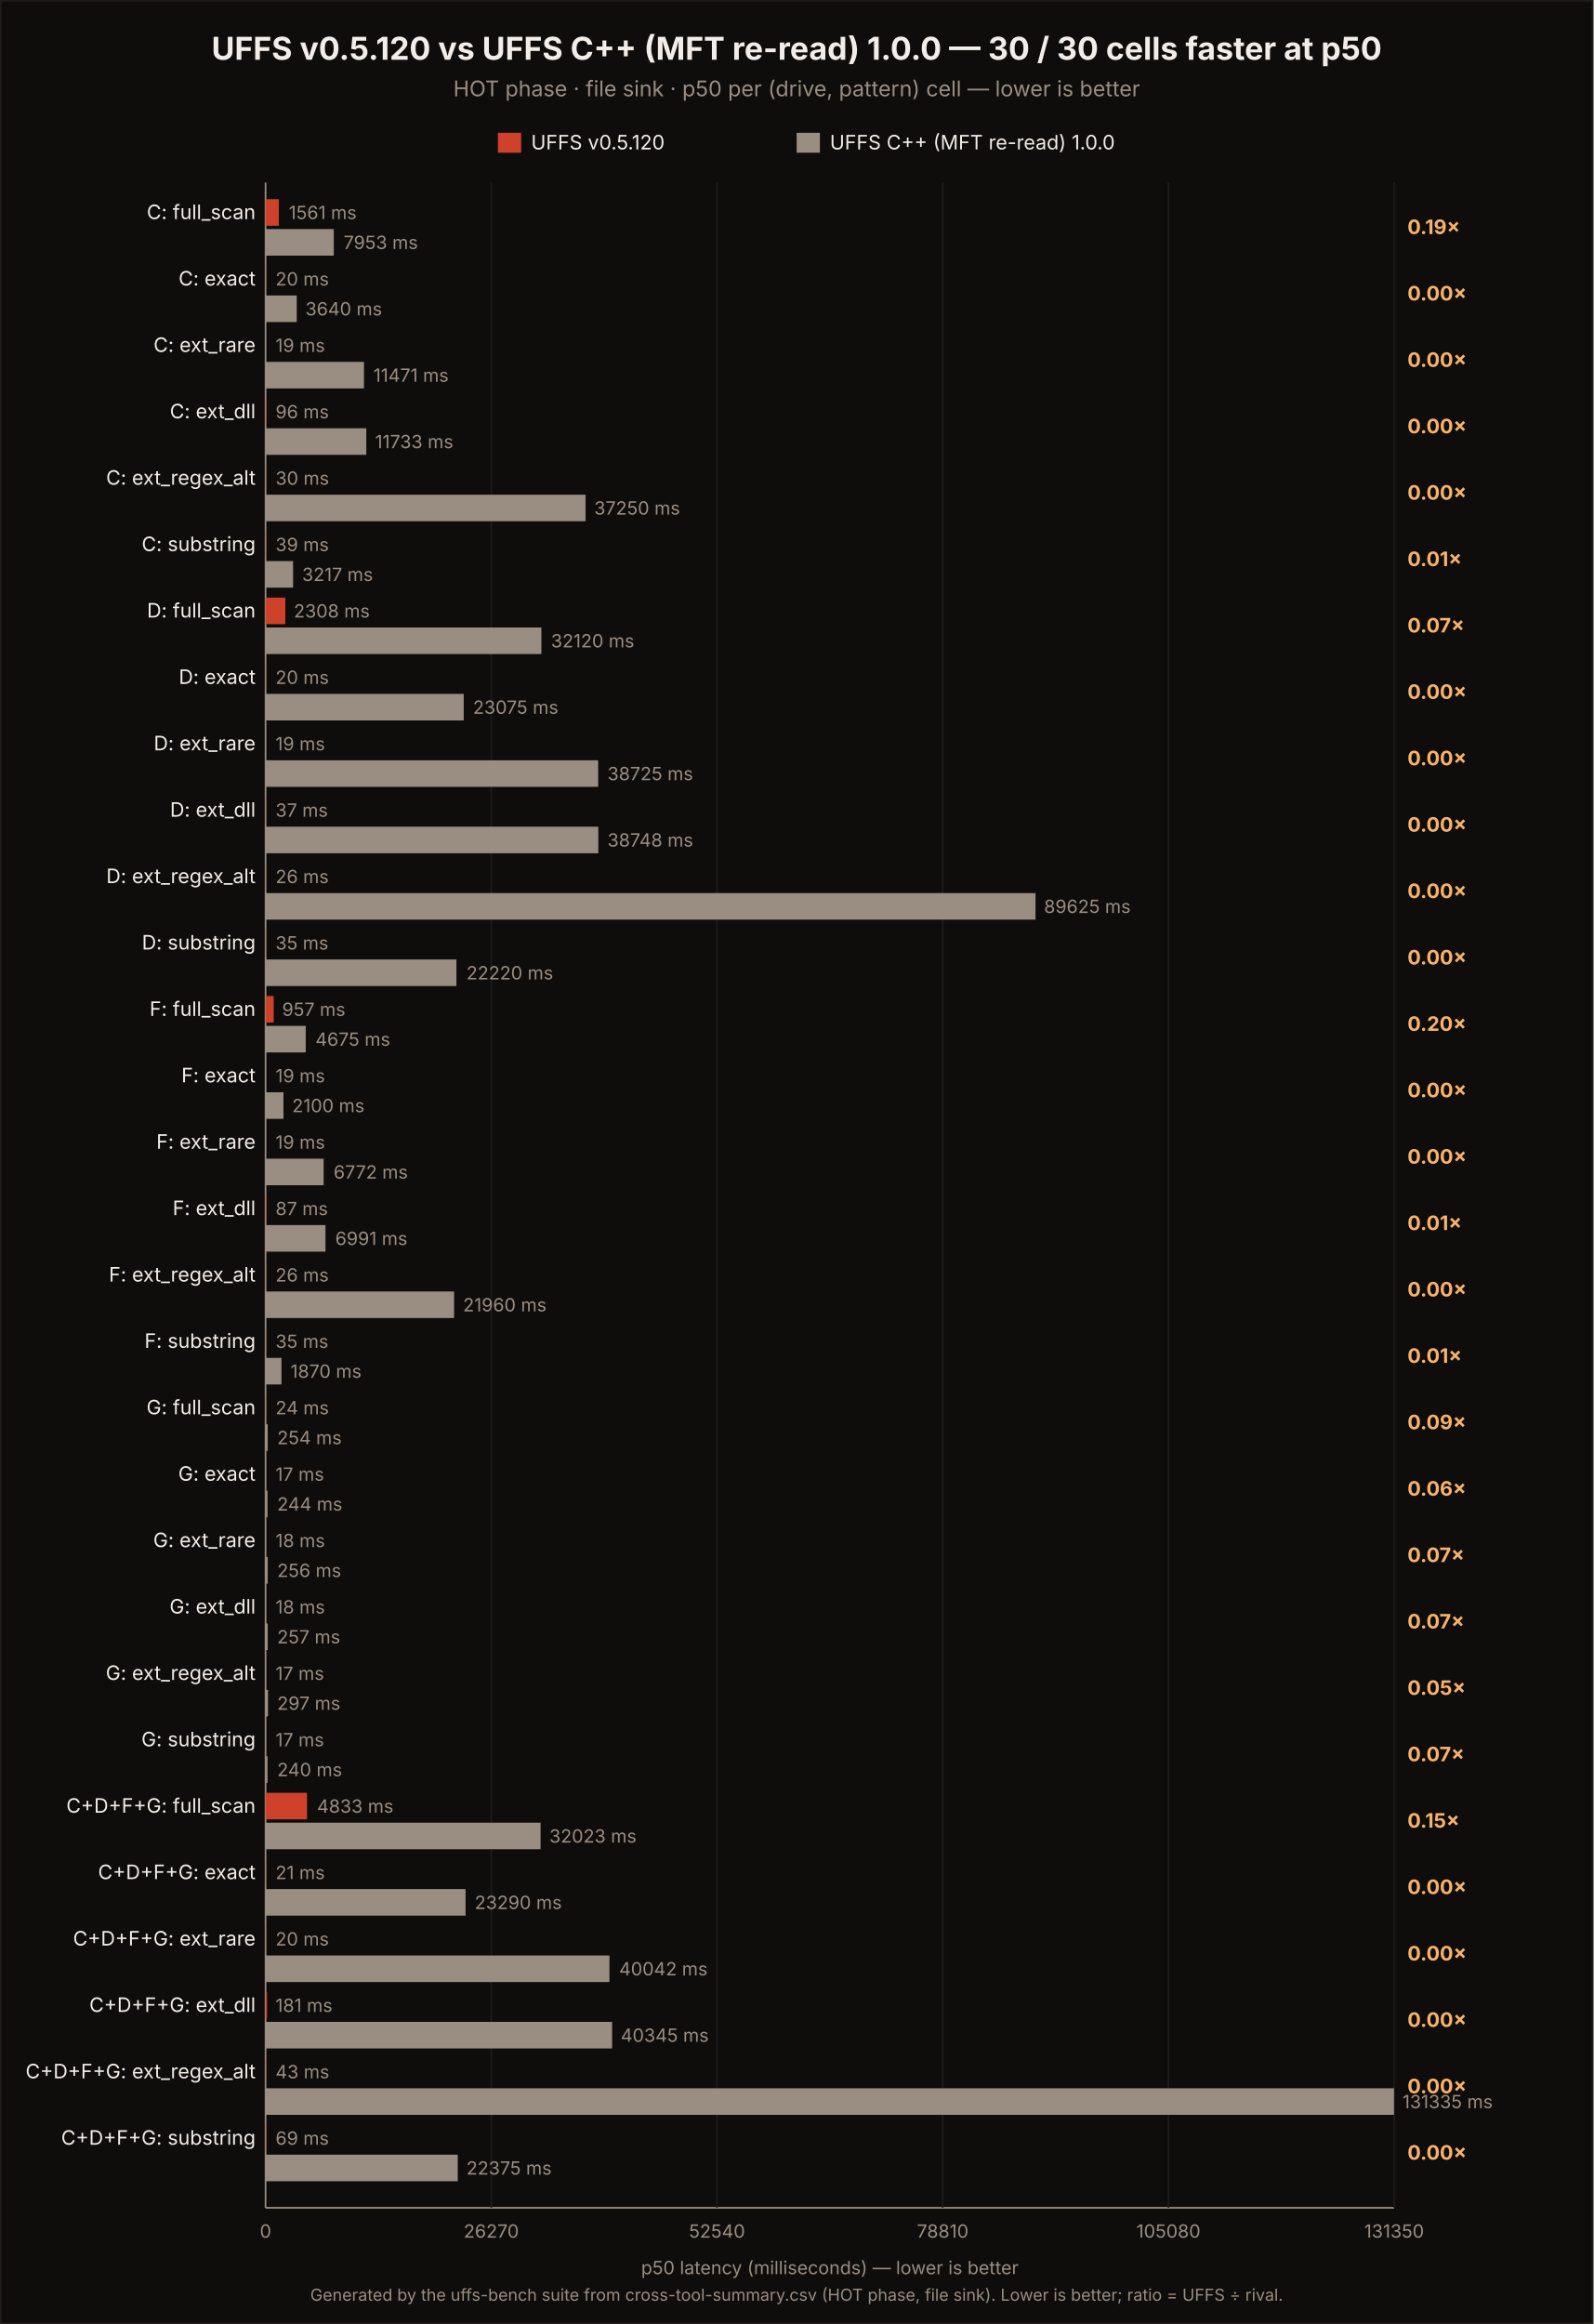
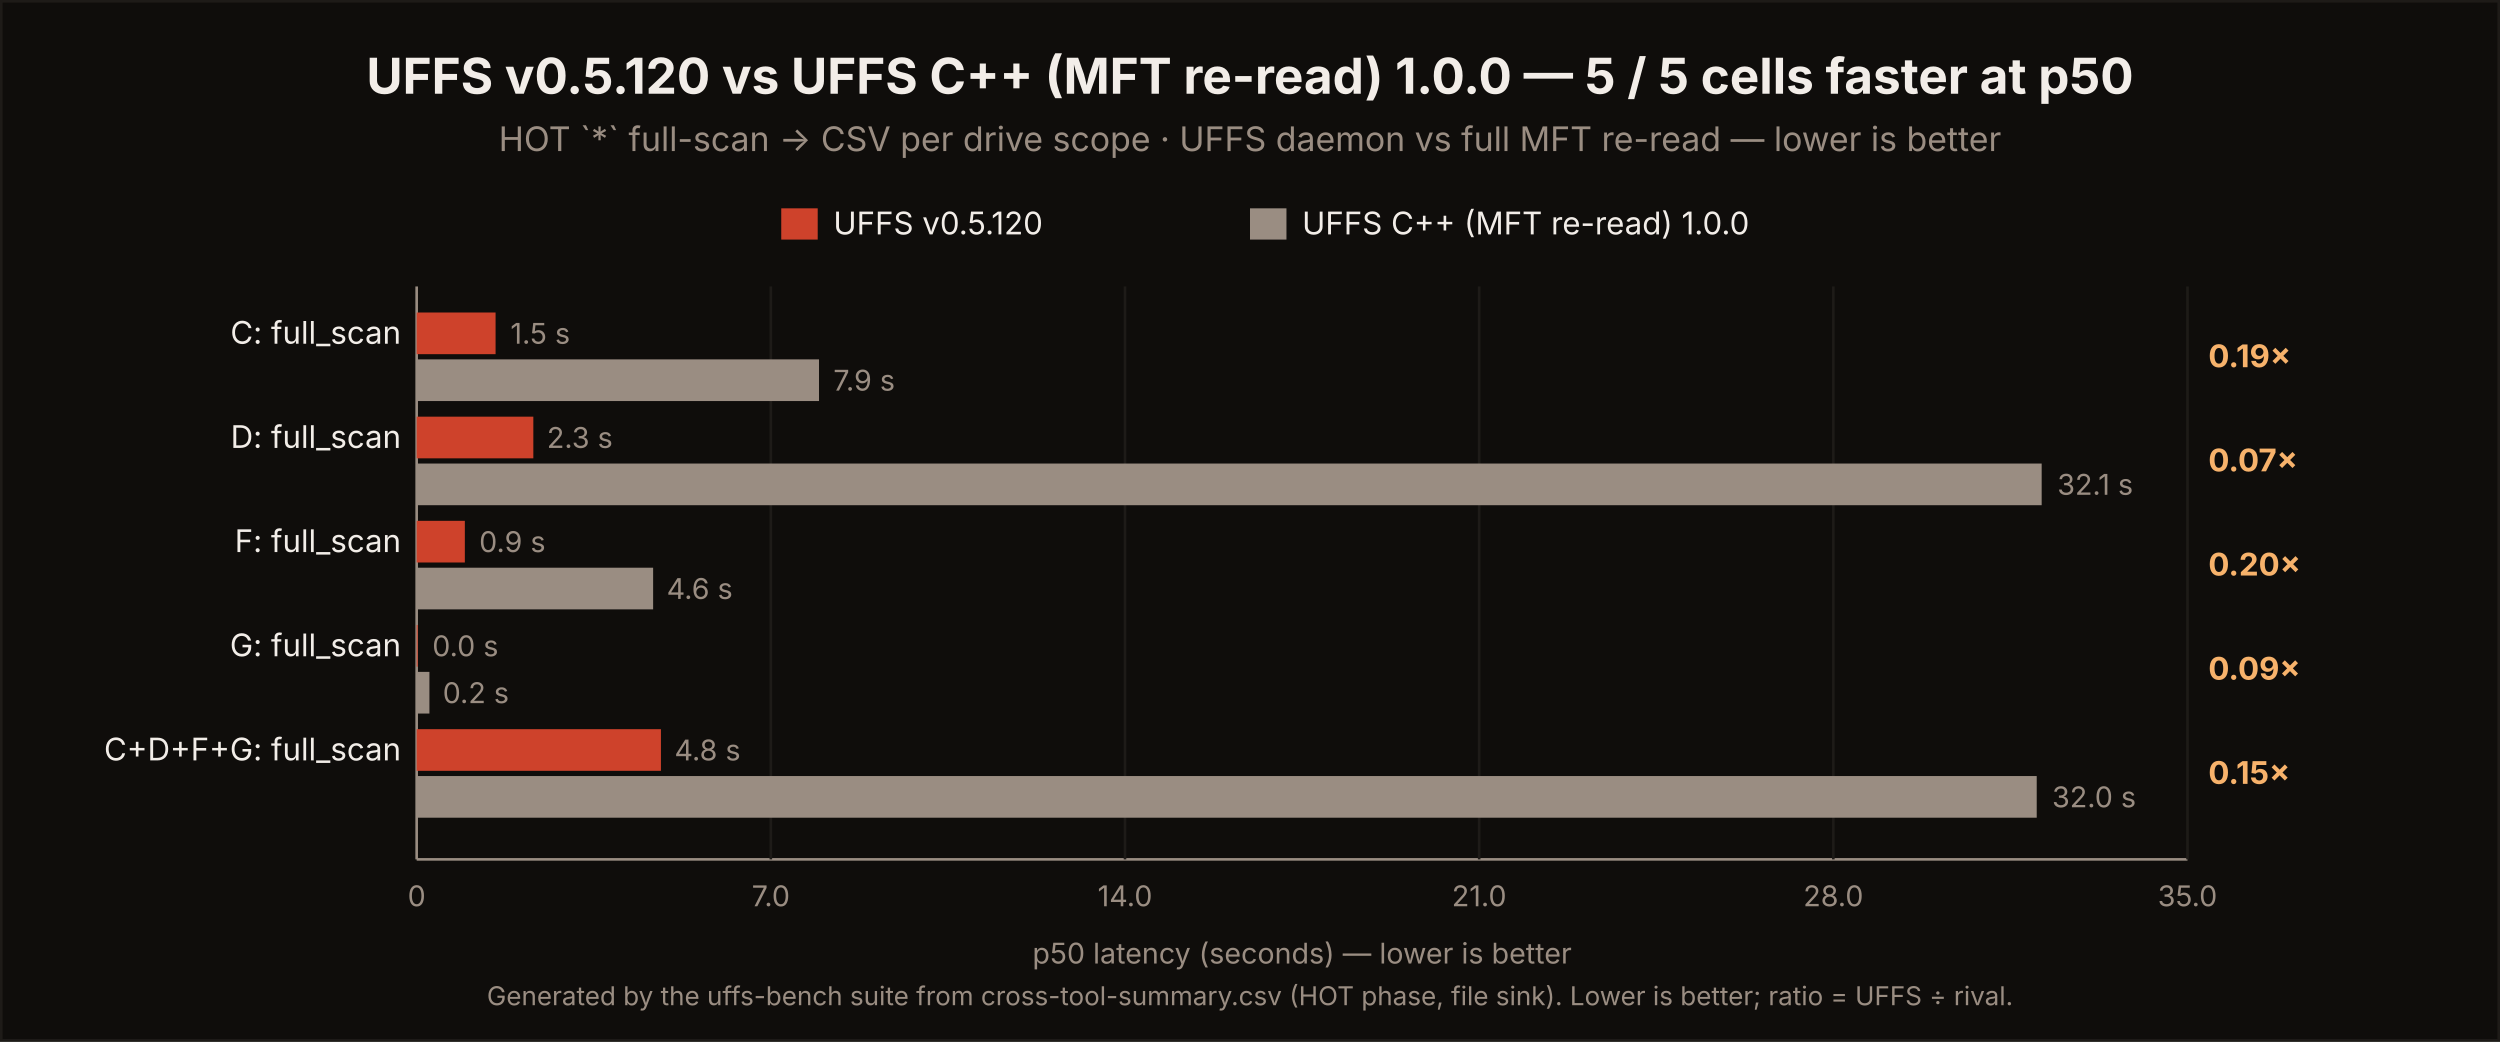
- <svg xmlns="http://www.w3.org/2000/svg" viewBox="0 0 960 1400" font-family="Inter, -apple-system, BlinkMacSystemFont, 'Segoe UI', Roboto, Helvetica, Arial, sans-serif" role="img" aria-label="Horizontal bar chart: UFFS v0.5.120 vs UFFS C++ (MFT re-read) 1.0.0 — 30 / 30 cells faster at p50">
-   <rect x="0" y="0" width="960" height="1400" fill="#0F0D0B" />
-   <rect x="0.5" y="0.5" width="959" height="1399" fill="none" stroke="#1E1B18" stroke-width="1" />
-   <text x="480" y="36" text-anchor="middle" font-size="19" font-weight="700" fill="#F2EDE8">UFFS v0.5.120 vs UFFS C++ (MFT re-read) 1.0.0 — 30 / 30 cells faster at p50</text>
-   <text x="480" y="58" text-anchor="middle" font-size="13" fill="#9A8D82">HOT phase · file sink · p50 per (drive, pattern) cell — lower is better</text>
+ <svg xmlns="http://www.w3.org/2000/svg" viewBox="0 0 960 400" font-family="Inter, -apple-system, BlinkMacSystemFont, 'Segoe UI', Roboto, Helvetica, Arial, sans-serif" role="img" aria-label="Horizontal bar chart: UFFS v0.5.120 vs UFFS C++ (MFT re-read) 1.0.0 — 5 / 5 cells faster at p50">
+   <rect x="0" y="0" width="960" height="400" fill="#0F0D0B" />
+   <rect x="0.5" y="0.5" width="959" height="399" fill="none" stroke="#1E1B18" stroke-width="1" />
+   <text x="480" y="36" text-anchor="middle" font-size="19" font-weight="700" fill="#F2EDE8">UFFS v0.5.120 vs UFFS C++ (MFT re-read) 1.0.0 — 5 / 5 cells faster at p50</text>
+   <text x="480" y="58" text-anchor="middle" font-size="13" fill="#9A8D82">HOT `*` full-scan → CSV per drive scope · UFFS daemon vs full MFT re-read — lower is better</text>
  <g transform="translate(300, 78)" font-size="12" fill="#F2EDE8">
    <rect x="0" y="2" width="14" height="12" fill="#CE422B" />
    <text x="20" y="12">UFFS v0.5.120</text>
    <rect x="180" y="2" width="14" height="12" fill="#9A8D82" />
    <text x="200" y="12">UFFS C++ (MFT re-read) 1.0.0</text>
  </g>
  <g font-size="11" fill="#9A8D82">
-     <line x1="160" y1="110" x2="160" y2="1330" stroke="#9A8D82" stroke-width="1" />
-     <line x1="160" y1="1330" x2="840" y2="1330" stroke="#9A8D82" stroke-width="1" />
-     <text x="160" y="1348" text-anchor="middle">0</text>
-     <line x1="296" y1="110" x2="296" y2="1330" stroke="#1E1B18" stroke-width="1" />
-     <text x="296" y="1348" text-anchor="middle">26270</text>
-     <line x1="432" y1="110" x2="432" y2="1330" stroke="#1E1B18" stroke-width="1" />
-     <text x="432" y="1348" text-anchor="middle">52540</text>
-     <line x1="568" y1="110" x2="568" y2="1330" stroke="#1E1B18" stroke-width="1" />
-     <text x="568" y="1348" text-anchor="middle">78810</text>
-     <line x1="704" y1="110" x2="704" y2="1330" stroke="#1E1B18" stroke-width="1" />
-     <text x="704" y="1348" text-anchor="middle">105080</text>
-     <line x1="840" y1="110" x2="840" y2="1330" stroke="#1E1B18" stroke-width="1" />
-     <text x="840" y="1348" text-anchor="middle">131350</text>
-     <text x="500" y="1370" text-anchor="middle" font-size="11" fill="#9A8D82">p50 latency (milliseconds) — lower is better</text>
+     <line x1="160" y1="110" x2="160" y2="330" stroke="#9A8D82" stroke-width="1" />
+     <line x1="160" y1="330" x2="840" y2="330" stroke="#9A8D82" stroke-width="1" />
+     <text x="160" y="348" text-anchor="middle">0</text>
+     <line x1="296" y1="110" x2="296" y2="330" stroke="#1E1B18" stroke-width="1" />
+     <text x="296" y="348" text-anchor="middle">7.0</text>
+     <line x1="432" y1="110" x2="432" y2="330" stroke="#1E1B18" stroke-width="1" />
+     <text x="432" y="348" text-anchor="middle">14.0</text>
+     <line x1="568" y1="110" x2="568" y2="330" stroke="#1E1B18" stroke-width="1" />
+     <text x="568" y="348" text-anchor="middle">21.0</text>
+     <line x1="704" y1="110" x2="704" y2="330" stroke="#1E1B18" stroke-width="1" />
+     <text x="704" y="348" text-anchor="middle">28.0</text>
+     <line x1="840" y1="110" x2="840" y2="330" stroke="#1E1B18" stroke-width="1" />
+     <text x="840" y="348" text-anchor="middle">35.0</text>
+     <text x="500" y="370" text-anchor="middle" font-size="11" fill="#9A8D82">p50 latency (seconds) — lower is better</text>
  </g>
  <g font-size="12" fill="#F2EDE8">
    <text x="154" y="132" text-anchor="end">C: full_scan</text>
-     <rect x="160" y="120" width="8.0" height="16" fill="#CE422B" />
-     <rect x="160" y="138" width="41.1" height="16" fill="#9A8D82" />
-     <text x="174" y="132" font-size="11" fill="#9A8D82">1561 ms</text>
-     <text x="207" y="150" font-size="11" fill="#9A8D82">7953 ms</text>
+     <rect x="160" y="120" width="30.3" height="16" fill="#CE422B" />
+     <rect x="160" y="138" width="154.5" height="16" fill="#9A8D82" />
+     <text x="196" y="132" font-size="11" fill="#9A8D82">1.5 s</text>
+     <text x="320" y="150" font-size="11" fill="#9A8D82">7.9 s</text>
    <text x="848" y="141" font-size="12" font-weight="700" fill="#F7B26B">0.19×</text>
  </g>
  <g font-size="12" fill="#F2EDE8">
-     <text x="154" y="172" text-anchor="end">C: exact</text>
-     <rect x="160" y="160" width="0.1" height="16" fill="#CE422B" />
-     <rect x="160" y="178" width="18.8" height="16" fill="#9A8D82" />
-     <text x="166" y="172" font-size="11" fill="#9A8D82">20 ms</text>
-     <text x="184" y="190" font-size="11" fill="#9A8D82">3640 ms</text>
-     <text x="848" y="181" font-size="12" font-weight="700" fill="#F7B26B">0.00×</text>
+     <text x="154" y="172" text-anchor="end">D: full_scan</text>
+     <rect x="160" y="160" width="44.8" height="16" fill="#CE422B" />
+     <rect x="160" y="178" width="624.0" height="16" fill="#9A8D82" />
+     <text x="210" y="172" font-size="11" fill="#9A8D82">2.3 s</text>
+     <text x="790" y="190" font-size="11" fill="#9A8D82">32.1 s</text>
+     <text x="848" y="181" font-size="12" font-weight="700" fill="#F7B26B">0.07×</text>
  </g>
  <g font-size="12" fill="#F2EDE8">
-     <text x="154" y="212" text-anchor="end">C: ext_rare</text>
-     <rect x="160" y="200" width="0.0" height="16" fill="#CE422B" />
-     <rect x="160" y="218" width="59.3" height="16" fill="#9A8D82" />
-     <text x="166" y="212" font-size="11" fill="#9A8D82">19 ms</text>
-     <text x="225" y="230" font-size="11" fill="#9A8D82">11471 ms</text>
-     <text x="848" y="221" font-size="12" font-weight="700" fill="#F7B26B">0.00×</text>
+     <text x="154" y="212" text-anchor="end">F: full_scan</text>
+     <rect x="160" y="200" width="18.5" height="16" fill="#CE422B" />
+     <rect x="160" y="218" width="90.8" height="16" fill="#9A8D82" />
+     <text x="184" y="212" font-size="11" fill="#9A8D82">0.9 s</text>
+     <text x="256" y="230" font-size="11" fill="#9A8D82">4.6 s</text>
+     <text x="848" y="221" font-size="12" font-weight="700" fill="#F7B26B">0.20×</text>
  </g>
  <g font-size="12" fill="#F2EDE8">
-     <text x="154" y="252" text-anchor="end">C: ext_dll</text>
+     <text x="154" y="252" text-anchor="end">G: full_scan</text>
    <rect x="160" y="240" width="0.4" height="16" fill="#CE422B" />
-     <rect x="160" y="258" width="60.7" height="16" fill="#9A8D82" />
-     <text x="166" y="252" font-size="11" fill="#9A8D82">96 ms</text>
-     <text x="226" y="270" font-size="11" fill="#9A8D82">11733 ms</text>
-     <text x="848" y="261" font-size="12" font-weight="700" fill="#F7B26B">0.00×</text>
+     <rect x="160" y="258" width="4.9" height="16" fill="#9A8D82" />
+     <text x="166" y="252" font-size="11" fill="#9A8D82">0.0 s</text>
+     <text x="170" y="270" font-size="11" fill="#9A8D82">0.2 s</text>
+     <text x="848" y="261" font-size="12" font-weight="700" fill="#F7B26B">0.09×</text>
  </g>
  <g font-size="12" fill="#F2EDE8">
-     <text x="154" y="292" text-anchor="end">C: ext_regex_alt</text>
-     <rect x="160" y="280" width="0.1" height="16" fill="#CE422B" />
-     <rect x="160" y="298" width="192.8" height="16" fill="#9A8D82" />
-     <text x="166" y="292" font-size="11" fill="#9A8D82">30 ms</text>
-     <text x="358" y="310" font-size="11" fill="#9A8D82">37250 ms</text>
-     <text x="848" y="301" font-size="12" font-weight="700" fill="#F7B26B">0.00×</text>
+     <text x="154" y="292" text-anchor="end">C+D+F+G: full_scan</text>
+     <rect x="160" y="280" width="93.8" height="16" fill="#CE422B" />
+     <rect x="160" y="298" width="622.1" height="16" fill="#9A8D82" />
+     <text x="259" y="292" font-size="11" fill="#9A8D82">4.8 s</text>
+     <text x="788" y="310" font-size="11" fill="#9A8D82">32.0 s</text>
+     <text x="848" y="301" font-size="12" font-weight="700" fill="#F7B26B">0.15×</text>
  </g>
-   <g font-size="12" fill="#F2EDE8">
-     <text x="154" y="332" text-anchor="end">C: substring</text>
-     <rect x="160" y="320" width="0.2" height="16" fill="#CE422B" />
-     <rect x="160" y="338" width="16.6" height="16" fill="#9A8D82" />
-     <text x="166" y="332" font-size="11" fill="#9A8D82">39 ms</text>
-     <text x="182" y="350" font-size="11" fill="#9A8D82">3217 ms</text>
-     <text x="848" y="341" font-size="12" font-weight="700" fill="#F7B26B">0.01×</text>
-   </g>
-   <g font-size="12" fill="#F2EDE8">
-     <text x="154" y="372" text-anchor="end">D: full_scan</text>
-     <rect x="160" y="360" width="11.9" height="16" fill="#CE422B" />
-     <rect x="160" y="378" width="166.2" height="16" fill="#9A8D82" />
-     <text x="177" y="372" font-size="11" fill="#9A8D82">2308 ms</text>
-     <text x="332" y="390" font-size="11" fill="#9A8D82">32120 ms</text>
-     <text x="848" y="381" font-size="12" font-weight="700" fill="#F7B26B">0.07×</text>
-   </g>
-   <g font-size="12" fill="#F2EDE8">
-     <text x="154" y="412" text-anchor="end">D: exact</text>
-     <rect x="160" y="400" width="0.1" height="16" fill="#CE422B" />
-     <rect x="160" y="418" width="119.4" height="16" fill="#9A8D82" />
-     <text x="166" y="412" font-size="11" fill="#9A8D82">20 ms</text>
-     <text x="285" y="430" font-size="11" fill="#9A8D82">23075 ms</text>
-     <text x="848" y="421" font-size="12" font-weight="700" fill="#F7B26B">0.00×</text>
-   </g>
-   <g font-size="12" fill="#F2EDE8">
-     <text x="154" y="452" text-anchor="end">D: ext_rare</text>
-     <rect x="160" y="440" width="0.0" height="16" fill="#CE422B" />
-     <rect x="160" y="458" width="200.4" height="16" fill="#9A8D82" />
-     <text x="166" y="452" font-size="11" fill="#9A8D82">19 ms</text>
-     <text x="366" y="470" font-size="11" fill="#9A8D82">38725 ms</text>
-     <text x="848" y="461" font-size="12" font-weight="700" fill="#F7B26B">0.00×</text>
-   </g>
-   <g font-size="12" fill="#F2EDE8">
-     <text x="154" y="492" text-anchor="end">D: ext_dll</text>
-     <rect x="160" y="480" width="0.1" height="16" fill="#CE422B" />
-     <rect x="160" y="498" width="200.5" height="16" fill="#9A8D82" />
-     <text x="166" y="492" font-size="11" fill="#9A8D82">37 ms</text>
-     <text x="366" y="510" font-size="11" fill="#9A8D82">38748 ms</text>
-     <text x="848" y="501" font-size="12" font-weight="700" fill="#F7B26B">0.00×</text>
-   </g>
-   <g font-size="12" fill="#F2EDE8">
-     <text x="154" y="532" text-anchor="end">D: ext_regex_alt</text>
-     <rect x="160" y="520" width="0.1" height="16" fill="#CE422B" />
-     <rect x="160" y="538" width="463.9" height="16" fill="#9A8D82" />
-     <text x="166" y="532" font-size="11" fill="#9A8D82">26 ms</text>
-     <text x="629" y="550" font-size="11" fill="#9A8D82">89625 ms</text>
-     <text x="848" y="541" font-size="12" font-weight="700" fill="#F7B26B">0.00×</text>
-   </g>
-   <g font-size="12" fill="#F2EDE8">
-     <text x="154" y="572" text-anchor="end">D: substring</text>
-     <rect x="160" y="560" width="0.1" height="16" fill="#CE422B" />
-     <rect x="160" y="578" width="115.0" height="16" fill="#9A8D82" />
-     <text x="166" y="572" font-size="11" fill="#9A8D82">35 ms</text>
-     <text x="281" y="590" font-size="11" fill="#9A8D82">22220 ms</text>
-     <text x="848" y="581" font-size="12" font-weight="700" fill="#F7B26B">0.00×</text>
-   </g>
-   <g font-size="12" fill="#F2EDE8">
-     <text x="154" y="612" text-anchor="end">F: full_scan</text>
-     <rect x="160" y="600" width="4.9" height="16" fill="#CE422B" />
-     <rect x="160" y="618" width="24.2" height="16" fill="#9A8D82" />
-     <text x="170" y="612" font-size="11" fill="#9A8D82">957 ms</text>
-     <text x="190" y="630" font-size="11" fill="#9A8D82">4675 ms</text>
-     <text x="848" y="621" font-size="12" font-weight="700" fill="#F7B26B">0.20×</text>
-   </g>
-   <g font-size="12" fill="#F2EDE8">
-     <text x="154" y="652" text-anchor="end">F: exact</text>
-     <rect x="160" y="640" width="0.0" height="16" fill="#CE422B" />
-     <rect x="160" y="658" width="10.8" height="16" fill="#9A8D82" />
-     <text x="166" y="652" font-size="11" fill="#9A8D82">19 ms</text>
-     <text x="176" y="670" font-size="11" fill="#9A8D82">2100 ms</text>
-     <text x="848" y="661" font-size="12" font-weight="700" fill="#F7B26B">0.00×</text>
-   </g>
-   <g font-size="12" fill="#F2EDE8">
-     <text x="154" y="692" text-anchor="end">F: ext_rare</text>
-     <rect x="160" y="680" width="0.0" height="16" fill="#CE422B" />
-     <rect x="160" y="698" width="35.0" height="16" fill="#9A8D82" />
-     <text x="166" y="692" font-size="11" fill="#9A8D82">19 ms</text>
-     <text x="201" y="710" font-size="11" fill="#9A8D82">6772 ms</text>
-     <text x="848" y="701" font-size="12" font-weight="700" fill="#F7B26B">0.00×</text>
-   </g>
-   <g font-size="12" fill="#F2EDE8">
-     <text x="154" y="732" text-anchor="end">F: ext_dll</text>
-     <rect x="160" y="720" width="0.4" height="16" fill="#CE422B" />
-     <rect x="160" y="738" width="36.1" height="16" fill="#9A8D82" />
-     <text x="166" y="732" font-size="11" fill="#9A8D82">87 ms</text>
-     <text x="202" y="750" font-size="11" fill="#9A8D82">6991 ms</text>
-     <text x="848" y="741" font-size="12" font-weight="700" fill="#F7B26B">0.01×</text>
-   </g>
-   <g font-size="12" fill="#F2EDE8">
-     <text x="154" y="772" text-anchor="end">F: ext_regex_alt</text>
-     <rect x="160" y="760" width="0.1" height="16" fill="#CE422B" />
-     <rect x="160" y="778" width="113.6" height="16" fill="#9A8D82" />
-     <text x="166" y="772" font-size="11" fill="#9A8D82">26 ms</text>
-     <text x="279" y="790" font-size="11" fill="#9A8D82">21960 ms</text>
-     <text x="848" y="781" font-size="12" font-weight="700" fill="#F7B26B">0.00×</text>
-   </g>
-   <g font-size="12" fill="#F2EDE8">
-     <text x="154" y="812" text-anchor="end">F: substring</text>
-     <rect x="160" y="800" width="0.1" height="16" fill="#CE422B" />
-     <rect x="160" y="818" width="9.6" height="16" fill="#9A8D82" />
-     <text x="166" y="812" font-size="11" fill="#9A8D82">35 ms</text>
-     <text x="175" y="830" font-size="11" fill="#9A8D82">1870 ms</text>
-     <text x="848" y="821" font-size="12" font-weight="700" fill="#F7B26B">0.01×</text>
-   </g>
-   <g font-size="12" fill="#F2EDE8">
-     <text x="154" y="852" text-anchor="end">G: full_scan</text>
-     <rect x="160" y="840" width="0.1" height="16" fill="#CE422B" />
-     <rect x="160" y="858" width="1.3" height="16" fill="#9A8D82" />
-     <text x="166" y="852" font-size="11" fill="#9A8D82">24 ms</text>
-     <text x="167" y="870" font-size="11" fill="#9A8D82">254 ms</text>
-     <text x="848" y="861" font-size="12" font-weight="700" fill="#F7B26B">0.09×</text>
-   </g>
-   <g font-size="12" fill="#F2EDE8">
-     <text x="154" y="892" text-anchor="end">G: exact</text>
-     <rect x="160" y="880" width="0.0" height="16" fill="#CE422B" />
-     <rect x="160" y="898" width="1.2" height="16" fill="#9A8D82" />
-     <text x="166" y="892" font-size="11" fill="#9A8D82">17 ms</text>
-     <text x="167" y="910" font-size="11" fill="#9A8D82">244 ms</text>
-     <text x="848" y="901" font-size="12" font-weight="700" fill="#F7B26B">0.06×</text>
-   </g>
-   <g font-size="12" fill="#F2EDE8">
-     <text x="154" y="932" text-anchor="end">G: ext_rare</text>
-     <rect x="160" y="920" width="0.0" height="16" fill="#CE422B" />
-     <rect x="160" y="938" width="1.3" height="16" fill="#9A8D82" />
-     <text x="166" y="932" font-size="11" fill="#9A8D82">18 ms</text>
-     <text x="167" y="950" font-size="11" fill="#9A8D82">256 ms</text>
-     <text x="848" y="941" font-size="12" font-weight="700" fill="#F7B26B">0.07×</text>
-   </g>
-   <g font-size="12" fill="#F2EDE8">
-     <text x="154" y="972" text-anchor="end">G: ext_dll</text>
-     <rect x="160" y="960" width="0.0" height="16" fill="#CE422B" />
-     <rect x="160" y="978" width="1.3" height="16" fill="#9A8D82" />
-     <text x="166" y="972" font-size="11" fill="#9A8D82">18 ms</text>
-     <text x="167" y="990" font-size="11" fill="#9A8D82">257 ms</text>
-     <text x="848" y="981" font-size="12" font-weight="700" fill="#F7B26B">0.07×</text>
-   </g>
-   <g font-size="12" fill="#F2EDE8">
-     <text x="154" y="1012" text-anchor="end">G: ext_regex_alt</text>
-     <rect x="160" y="1000" width="0.0" height="16" fill="#CE422B" />
-     <rect x="160" y="1018" width="1.5" height="16" fill="#9A8D82" />
-     <text x="166" y="1012" font-size="11" fill="#9A8D82">17 ms</text>
-     <text x="167" y="1030" font-size="11" fill="#9A8D82">297 ms</text>
-     <text x="848" y="1021" font-size="12" font-weight="700" fill="#F7B26B">0.05×</text>
-   </g>
-   <g font-size="12" fill="#F2EDE8">
-     <text x="154" y="1052" text-anchor="end">G: substring</text>
-     <rect x="160" y="1040" width="0.0" height="16" fill="#CE422B" />
-     <rect x="160" y="1058" width="1.2" height="16" fill="#9A8D82" />
-     <text x="166" y="1052" font-size="11" fill="#9A8D82">17 ms</text>
-     <text x="167" y="1070" font-size="11" fill="#9A8D82">240 ms</text>
-     <text x="848" y="1061" font-size="12" font-weight="700" fill="#F7B26B">0.07×</text>
-   </g>
-   <g font-size="12" fill="#F2EDE8">
-     <text x="154" y="1092" text-anchor="end">C+D+F+G: full_scan</text>
-     <rect x="160" y="1080" width="25.0" height="16" fill="#CE422B" />
-     <rect x="160" y="1098" width="165.7" height="16" fill="#9A8D82" />
-     <text x="191" y="1092" font-size="11" fill="#9A8D82">4833 ms</text>
-     <text x="331" y="1110" font-size="11" fill="#9A8D82">32023 ms</text>
-     <text x="848" y="1101" font-size="12" font-weight="700" fill="#F7B26B">0.15×</text>
-   </g>
-   <g font-size="12" fill="#F2EDE8">
-     <text x="154" y="1132" text-anchor="end">C+D+F+G: exact</text>
-     <rect x="160" y="1120" width="0.1" height="16" fill="#CE422B" />
-     <rect x="160" y="1138" width="120.5" height="16" fill="#9A8D82" />
-     <text x="166" y="1132" font-size="11" fill="#9A8D82">21 ms</text>
-     <text x="286" y="1150" font-size="11" fill="#9A8D82">23290 ms</text>
-     <text x="848" y="1141" font-size="12" font-weight="700" fill="#F7B26B">0.00×</text>
-   </g>
-   <g font-size="12" fill="#F2EDE8">
-     <text x="154" y="1172" text-anchor="end">C+D+F+G: ext_rare</text>
-     <rect x="160" y="1160" width="0.1" height="16" fill="#CE422B" />
-     <rect x="160" y="1178" width="207.2" height="16" fill="#9A8D82" />
-     <text x="166" y="1172" font-size="11" fill="#9A8D82">20 ms</text>
-     <text x="373" y="1190" font-size="11" fill="#9A8D82">40042 ms</text>
-     <text x="848" y="1181" font-size="12" font-weight="700" fill="#F7B26B">0.00×</text>
-   </g>
-   <g font-size="12" fill="#F2EDE8">
-     <text x="154" y="1212" text-anchor="end">C+D+F+G: ext_dll</text>
-     <rect x="160" y="1200" width="0.9" height="16" fill="#CE422B" />
-     <rect x="160" y="1218" width="208.8" height="16" fill="#9A8D82" />
-     <text x="166" y="1212" font-size="11" fill="#9A8D82">181 ms</text>
-     <text x="374" y="1230" font-size="11" fill="#9A8D82">40345 ms</text>
-     <text x="848" y="1221" font-size="12" font-weight="700" fill="#F7B26B">0.00×</text>
-   </g>
-   <g font-size="12" fill="#F2EDE8">
-     <text x="154" y="1252" text-anchor="end">C+D+F+G: ext_regex_alt</text>
-     <rect x="160" y="1240" width="0.2" height="16" fill="#CE422B" />
-     <rect x="160" y="1258" width="679.9" height="16" fill="#9A8D82" />
-     <text x="166" y="1252" font-size="11" fill="#9A8D82">43 ms</text>
-     <text x="845" y="1270" font-size="11" fill="#9A8D82">131335 ms</text>
-     <text x="848" y="1261" font-size="12" font-weight="700" fill="#F7B26B">0.00×</text>
-   </g>
-   <g font-size="12" fill="#F2EDE8">
-     <text x="154" y="1292" text-anchor="end">C+D+F+G: substring</text>
-     <rect x="160" y="1280" width="0.3" height="16" fill="#CE422B" />
-     <rect x="160" y="1298" width="115.8" height="16" fill="#9A8D82" />
-     <text x="166" y="1292" font-size="11" fill="#9A8D82">69 ms</text>
-     <text x="281" y="1310" font-size="11" fill="#9A8D82">22375 ms</text>
-     <text x="848" y="1301" font-size="12" font-weight="700" fill="#F7B26B">0.00×</text>
-   </g>
-   <text x="480" y="1386" text-anchor="middle" font-size="10" fill="#9A8D82">Generated by the uffs-bench suite from cross-tool-summary.csv (HOT phase, file sink). Lower is better; ratio = UFFS ÷ rival.</text>
+   <text x="480" y="386" text-anchor="middle" font-size="10" fill="#9A8D82">Generated by the uffs-bench suite from cross-tool-summary.csv (HOT phase, file sink). Lower is better; ratio = UFFS ÷ rival.</text>
</svg>
